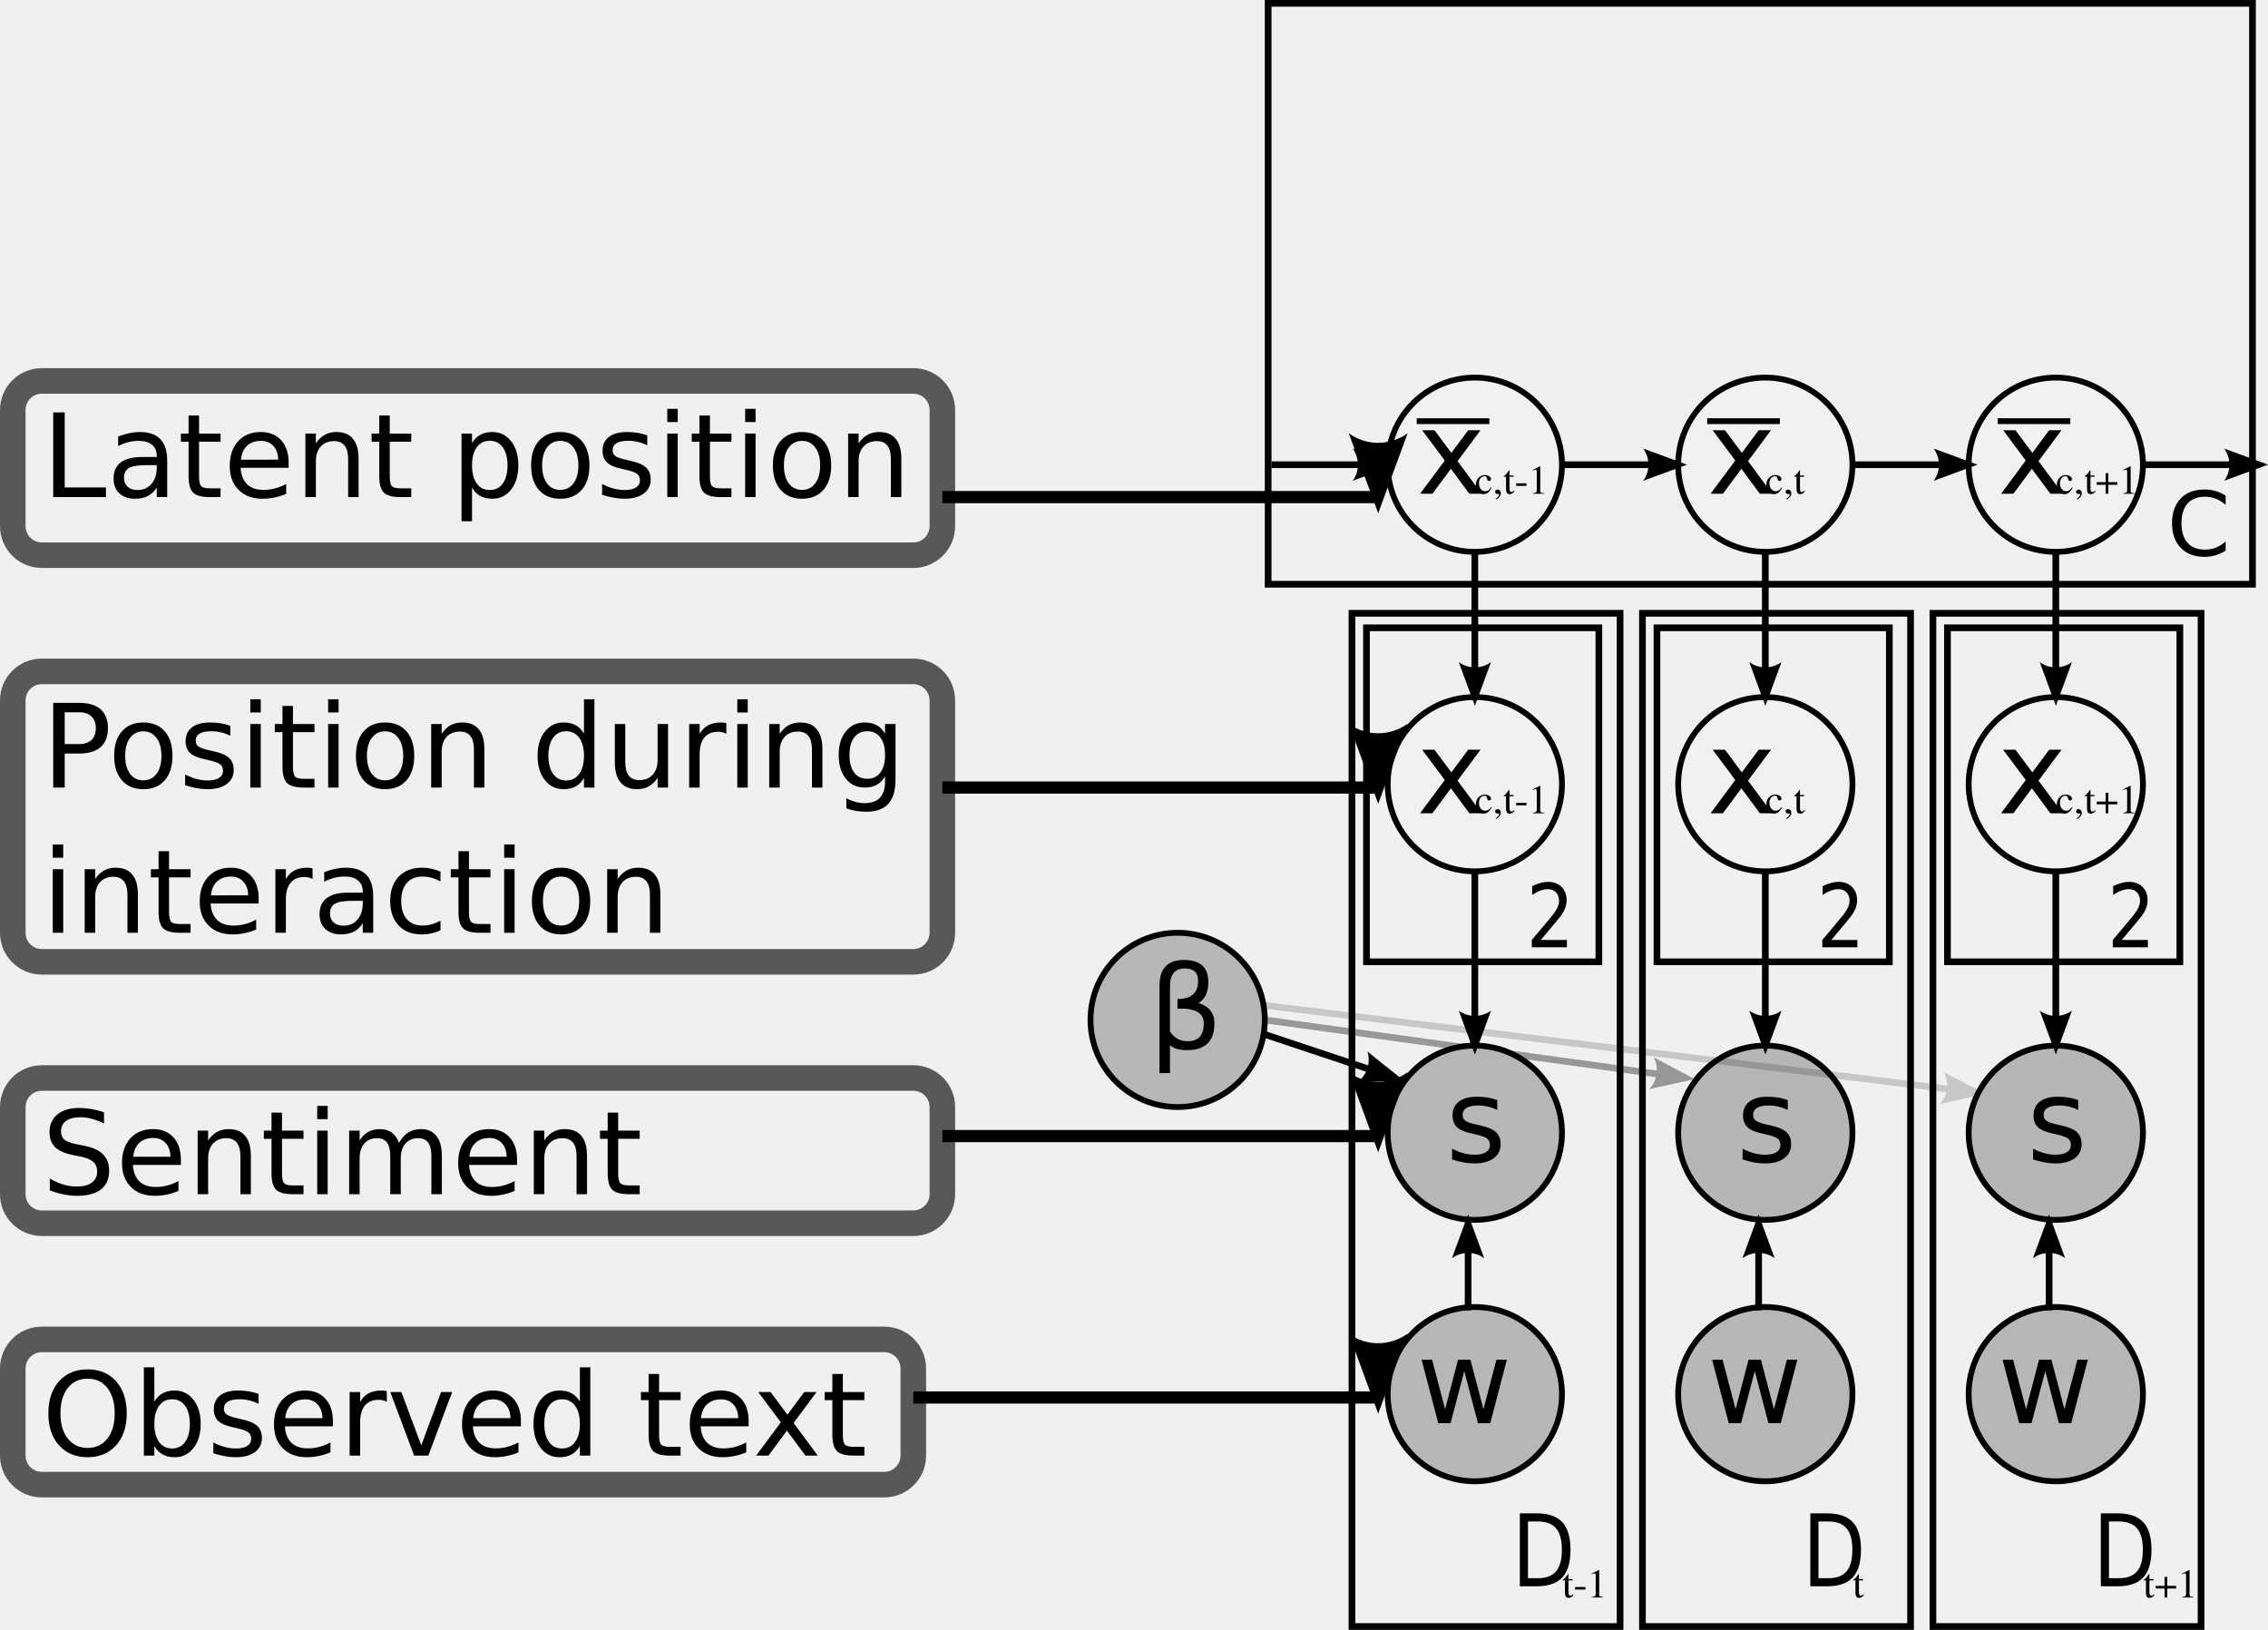
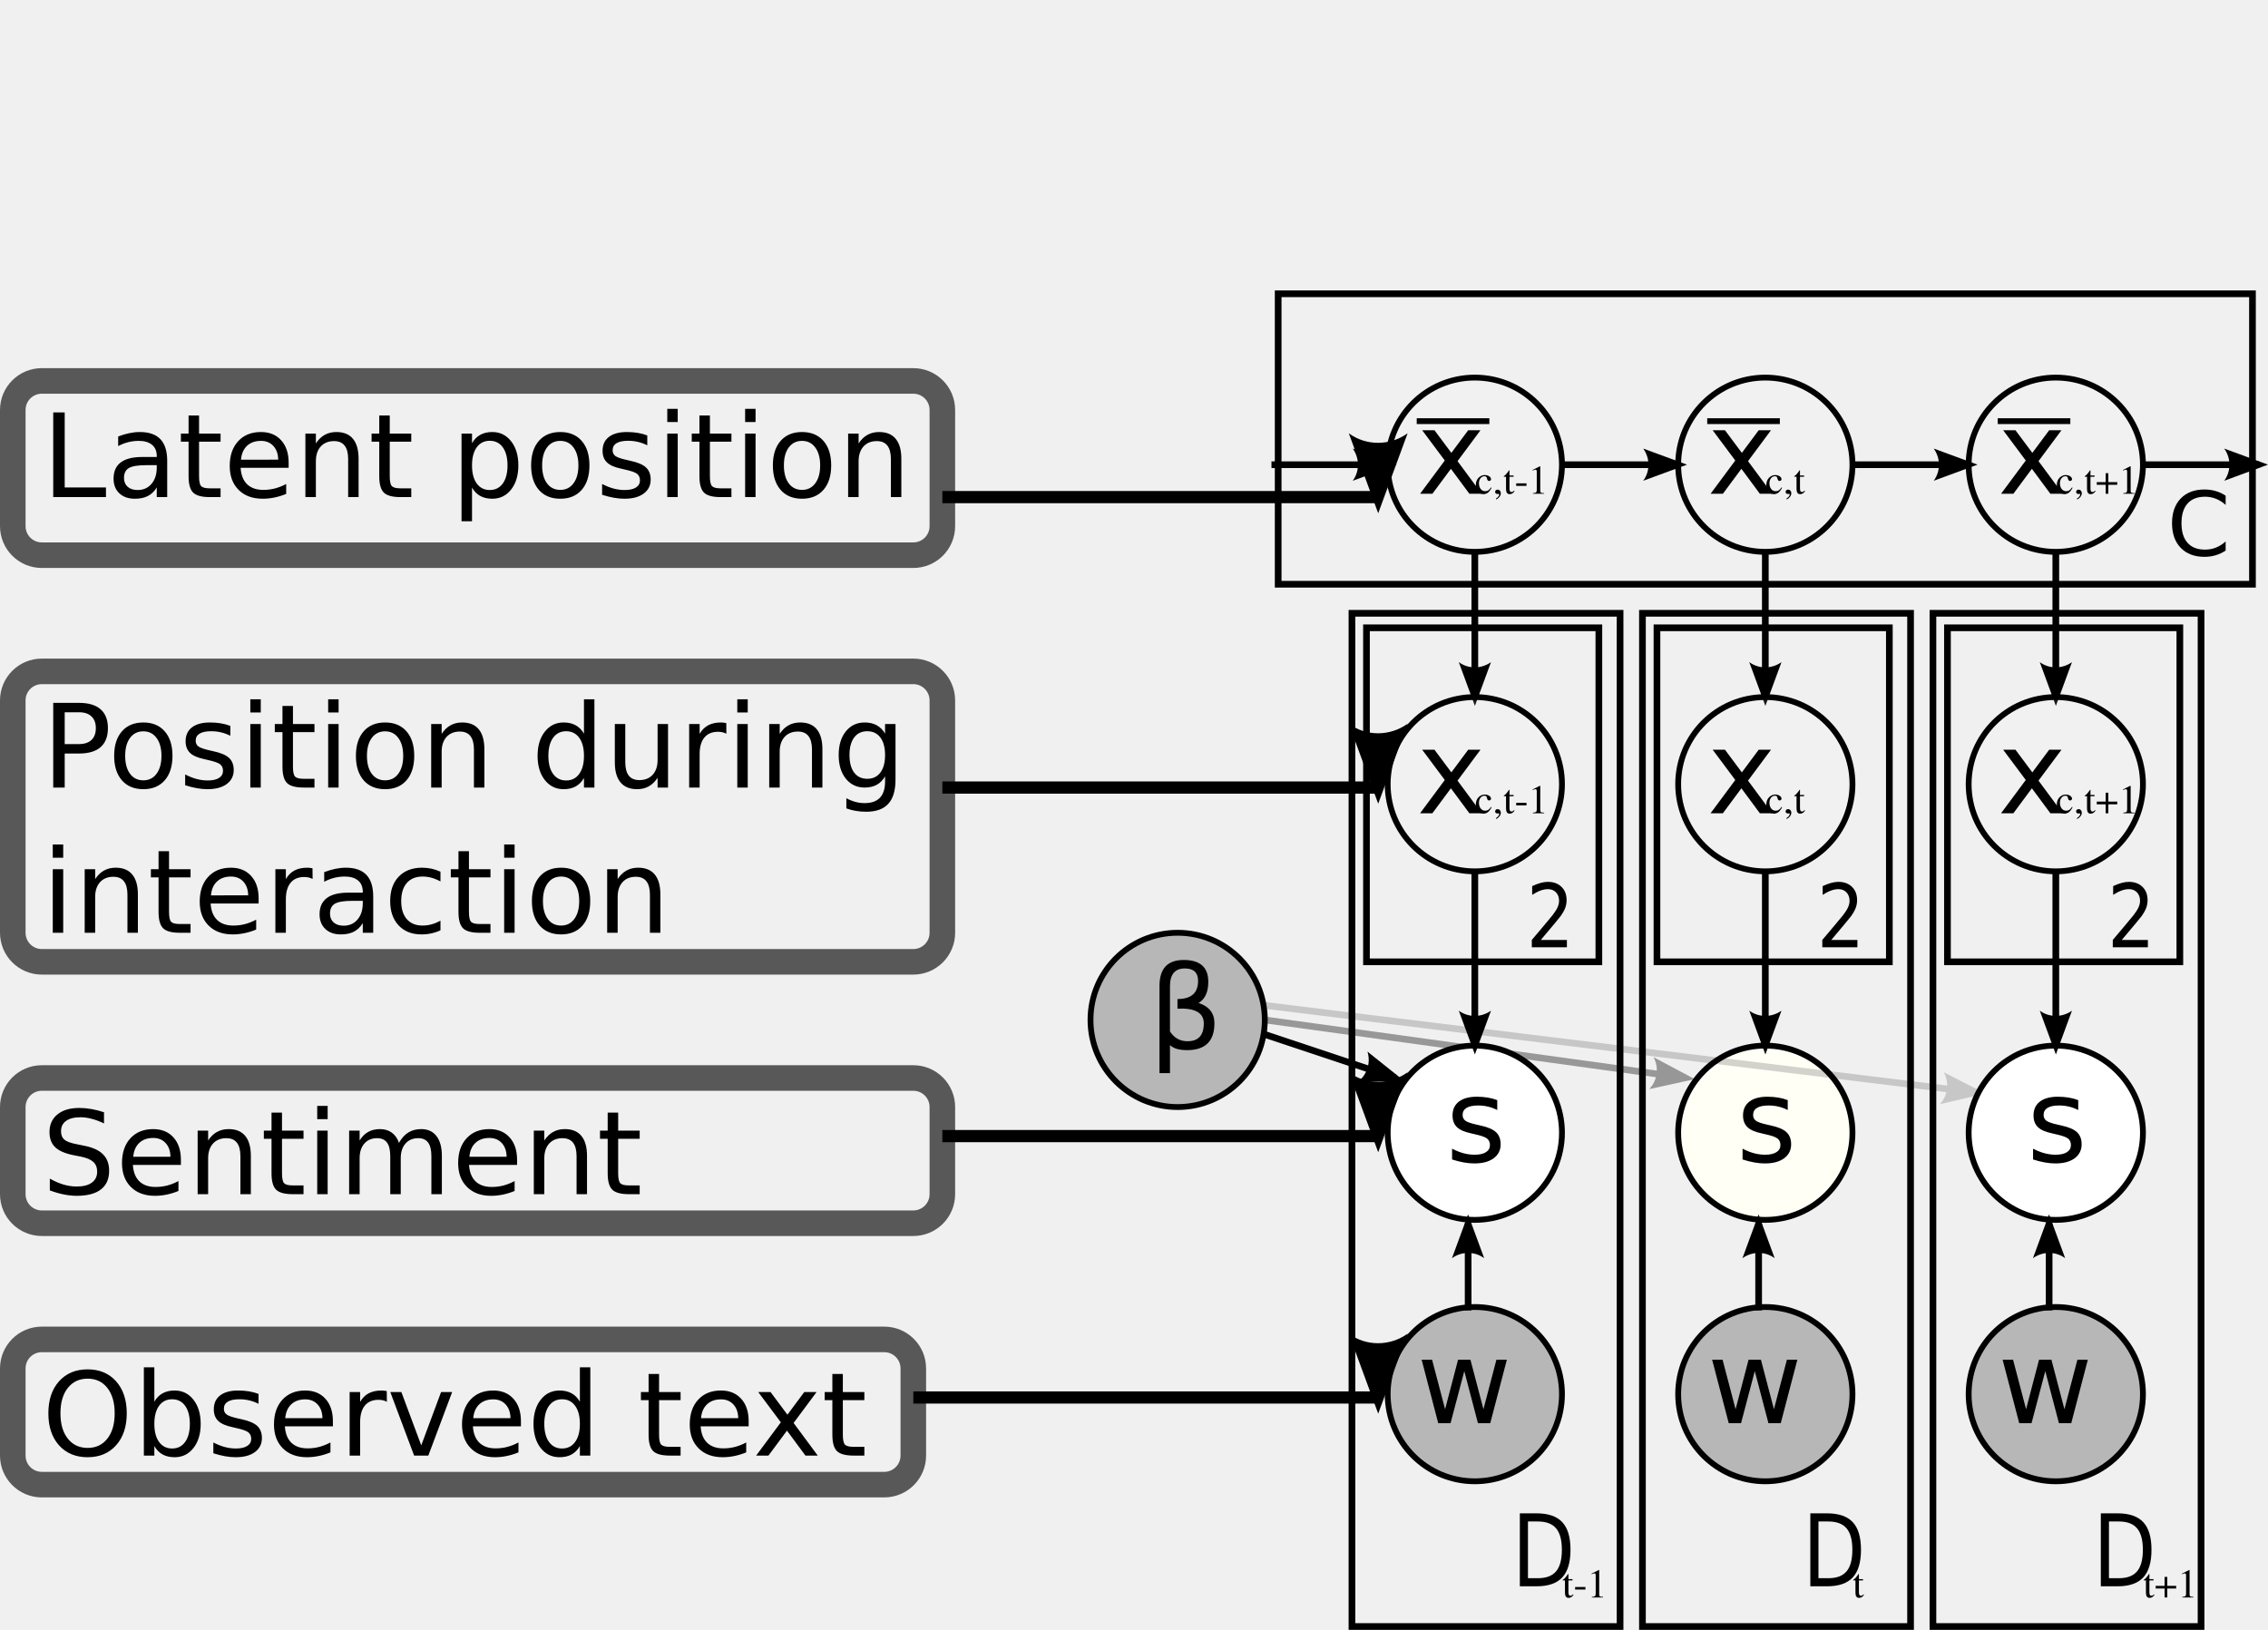
<svg xmlns="http://www.w3.org/2000/svg" width="780.746" height="561.15" id="svg2" version="1.1">
  <defs id="defs4">
    <marker orient="auto" refY="0" refX="0" id="Arrow1Lend" style="overflow:visible">
      <path id="path3639" d="M 0,0 5,-5 -12.5,0 5,5 0,0 z" style="fill-rule:evenodd;stroke:#000000;stroke-width:1pt;marker-start:none" transform="matrix(-0.8,0,0,-0.8,-10,0)" />
    </marker>
    <marker orient="auto" refY="0" refX="0" id="Arrow2Mend" style="overflow:visible">
      <path id="path3663" style="font-size:12px;fill-rule:evenodd;stroke-width:0.625;stroke-linejoin:round" d="M 8.719,4.034 -2.207,0.016 8.719,-4.002 c -1.745,2.372 -1.735,5.617 -6e-7,8.035 z" transform="scale(-0.6,-0.6)" />
    </marker>
    <marker orient="auto" refY="0" refX="0" id="Arrow2Mend-9" style="overflow:visible">
      <path id="path3663-1" style="font-size:12px;fill-rule:evenodd;stroke-width:0.625;stroke-linejoin:round" d="M 8.719,4.034 -2.207,0.016 8.719,-4.002 c -1.745,2.372 -1.735,5.617 -6e-7,8.035 z" transform="scale(-0.6,-0.6)" />
    </marker>
    <marker orient="auto" refY="0" refX="0" id="Arrow2Mend-0" style="overflow:visible">
      <path id="path3663-0" style="font-size:12px;fill-rule:evenodd;stroke-width:0.625;stroke-linejoin:round" d="M 8.719,4.034 -2.207,0.016 8.719,-4.002 c -1.745,2.372 -1.735,5.617 -6e-7,8.035 z" transform="scale(-0.6,-0.6)" />
    </marker>
    <marker orient="auto" refY="0" refX="0" id="Arrow2Mend-3" style="overflow:visible">
      <path id="path3663-7" style="font-size:12px;fill-rule:evenodd;stroke-width:0.625;stroke-linejoin:round" d="M 8.719,4.034 -2.207,0.016 8.719,-4.002 c -1.745,2.372 -1.735,5.617 -6e-7,8.035 z" transform="scale(-0.6,-0.6)" />
    </marker>
    <marker orient="auto" refY="0" refX="0" id="Arrow2Mend-30" style="overflow:visible">
      <path id="path3663-00" style="font-size:12px;fill-rule:evenodd;stroke-width:0.625;stroke-linejoin:round" d="M 8.719,4.034 -2.207,0.016 8.719,-4.002 c -1.745,2.372 -1.735,5.617 -6e-7,8.035 z" transform="scale(-0.6,-0.6)" />
    </marker>
    <marker orient="auto" refY="0" refX="0" id="Arrow2Mend-7" style="overflow:visible">
      <path id="path3663-8" style="font-size:12px;fill-rule:evenodd;stroke-width:0.625;stroke-linejoin:round" d="M 8.719,4.034 -2.207,0.016 8.719,-4.002 c -1.745,2.372 -1.735,5.617 -6e-7,8.035 z" transform="scale(-0.6,-0.6)" />
    </marker>
    <marker orient="auto" refY="0" refX="0" id="Arrow2Mend-8" style="overflow:visible">
      <path id="path3663-12" style="font-size:12px;fill-rule:evenodd;stroke-width:0.625;stroke-linejoin:round" d="M 8.719,4.034 -2.207,0.016 8.719,-4.002 c -1.745,2.372 -1.735,5.617 -6e-7,8.035 z" transform="scale(-0.6,-0.6)" />
    </marker>
    <marker orient="auto" refY="0" refX="0" id="Arrow2Mend-5" style="overflow:visible">
      <path id="path3663-9" style="font-size:12px;fill-rule:evenodd;stroke-width:0.625;stroke-linejoin:round" d="M 8.719,4.034 -2.207,0.016 8.719,-4.002 c -1.745,2.372 -1.735,5.617 -6e-7,8.035 z" transform="scale(-0.6,-0.6)" />
    </marker>
    <marker orient="auto" refY="0" refX="0" id="Arrow2Mend-34" style="overflow:visible">
      <path id="path3663-73" style="font-size:12px;fill-rule:evenodd;stroke-width:0.625;stroke-linejoin:round" d="M 8.719,4.034 -2.207,0.016 8.719,-4.002 c -1.745,2.372 -1.735,5.617 -6e-7,8.035 z" transform="scale(-0.6,-0.6)" />
    </marker>
    <marker orient="auto" refY="0" refX="0" id="Arrow2Mend-1" style="overflow:visible">
      <path id="path3663-2" style="font-size:12px;fill-rule:evenodd;stroke-width:0.625;stroke-linejoin:round" d="M 8.719,4.034 -2.207,0.016 8.719,-4.002 c -1.745,2.372 -1.735,5.617 -6e-7,8.035 z" transform="scale(-0.6,-0.6)" />
    </marker>
    <marker orient="auto" refY="0" refX="0" id="Arrow2Mend-00" style="overflow:visible">
      <path id="path3663-6" style="font-size:12px;fill-rule:evenodd;stroke-width:0.625;stroke-linejoin:round" d="M 8.719,4.034 -2.207,0.016 8.719,-4.002 c -1.745,2.372 -1.735,5.617 -6e-7,8.035 z" transform="scale(-0.6,-0.6)" />
    </marker>
    <marker orient="auto" refY="0" refX="0" id="Arrow2Mend-14" style="overflow:visible">
      <path id="path3663-96" style="font-size:12px;fill-rule:evenodd;stroke-width:0.625;stroke-linejoin:round" d="M 8.719,4.034 -2.207,0.016 8.719,-4.002 c -1.745,2.372 -1.735,5.617 -6e-7,8.035 z" transform="scale(-0.6,-0.6)" />
    </marker>
    <marker orient="auto" refY="0" refX="0" id="Arrow2Mend-53" style="overflow:visible">
      <path id="path3663-25" style="font-size:12px;fill-rule:evenodd;stroke-width:0.625;stroke-linejoin:round" d="M 8.719,4.034 -2.207,0.016 8.719,-4.002 c -1.745,2.372 -1.735,5.617 -6e-7,8.035 z" transform="scale(-0.6,-0.6)" />
    </marker>
    <marker orient="auto" refY="0" refX="0" id="Arrow2Mend-54" style="overflow:visible">
      <path id="path3663-05" style="font-size:12px;fill-rule:evenodd;stroke-width:0.625;stroke-linejoin:round" d="M 8.719,4.034 -2.207,0.016 8.719,-4.002 c -1.745,2.372 -1.735,5.617 -6e-7,8.035 z" transform="scale(-0.6,-0.6)" />
    </marker>
    <marker orient="auto" refY="0" refX="0" id="Arrow2Mend-10" style="overflow:visible">
      <path id="path3663-85" style="font-size:12px;fill-rule:evenodd;stroke-width:0.625;stroke-linejoin:round" d="M 8.719,4.034 -2.207,0.016 8.719,-4.002 c -1.745,2.372 -1.735,5.617 -6e-7,8.035 z" transform="scale(-0.6,-0.6)" />
    </marker>
    <marker orient="auto" refY="0" refX="0" id="Arrow2Mend-6" style="overflow:visible">
      <path id="path3663-28" style="font-size:12px;fill-rule:evenodd;stroke-width:0.625;stroke-linejoin:round" d="M 8.719,4.034 -2.207,0.016 8.719,-4.002 c -1.745,2.372 -1.735,5.617 -6e-7,8.035 z" transform="scale(-0.6,-0.6)" />
    </marker>
    <marker orient="auto" refY="0" refX="0" id="Arrow2Mend-2" style="overflow:visible">
      <path id="path3663-4" style="font-size:12px;fill-rule:evenodd;stroke-width:0.625;stroke-linejoin:round" d="M 8.719,4.034 -2.207,0.016 8.719,-4.002 c -1.745,2.372 -1.735,5.617 -6e-7,8.035 z" transform="scale(-0.6,-0.6)" />
    </marker>
    <marker orient="auto" refY="0" refX="0" id="Arrow2Mend-28" style="overflow:visible">
      <path id="path3663-75" style="font-size:12px;fill-rule:evenodd;stroke-width:0.625;stroke-linejoin:round" d="M 8.719,4.034 -2.207,0.016 8.719,-4.002 c -1.745,2.372 -1.735,5.617 -6e-7,8.035 z" transform="scale(-0.6,-0.6)" />
    </marker>
    <marker orient="auto" refY="0" refX="0" id="Arrow2Mend-4" style="overflow:visible">
      <path id="path3663-20" style="font-size:12px;fill-rule:evenodd;stroke-width:0.625;stroke-linejoin:round" d="M 8.719,4.034 -2.207,0.016 8.719,-4.002 c -1.745,2.372 -1.735,5.617 -6e-7,8.035 z" transform="scale(-0.6,-0.6)" />
    </marker>
    <marker orient="auto" refY="0" refX="0" id="Arrow2Mend-4-2" style="overflow:visible">
      <path id="path3663-20-7" style="font-size:12px;fill-rule:evenodd;stroke-width:0.625;stroke-linejoin:round" d="M 8.719,4.034 -2.207,0.016 8.719,-4.002 c -1.745,2.372 -1.735,5.617 -6e-7,8.035 z" transform="scale(-0.6,-0.6)" />
    </marker>
    <marker orient="auto" refY="0" refX="0" id="Arrow2Mend-4-5" style="overflow:visible">
      <path id="path3663-20-2" style="font-size:12px;fill-rule:evenodd;stroke-width:0.625;stroke-linejoin:round" d="M 8.719,4.034 -2.207,0.016 8.719,-4.002 c -1.745,2.372 -1.735,5.617 -6e-7,8.035 z" transform="scale(-0.6,-0.6)" />
    </marker>
    <marker orient="auto" refY="0" refX="0" id="Arrow2Mend-4-1" style="overflow:visible">
      <path id="path3663-20-6" style="font-size:12px;fill-rule:evenodd;stroke-width:0.625;stroke-linejoin:round" d="M 8.719,4.034 -2.207,0.016 8.719,-4.002 c -1.745,2.372 -1.735,5.617 -6e-7,8.035 z" transform="scale(-0.6,-0.6)" />
    </marker>
    <marker orient="auto" refY="0" refX="0" id="Arrow2Mend-4-8" style="overflow:visible">
      <path id="path3663-20-9" style="font-size:12px;fill-rule:evenodd;stroke-width:0.625;stroke-linejoin:round" d="M 8.719,4.034 -2.207,0.016 8.719,-4.002 c -1.745,2.372 -1.735,5.617 -6e-7,8.035 z" transform="scale(-0.6,-0.6)" />
    </marker>
  </defs>
  <g id="layer1" transform="translate(357.7,-2.362168)">
-     <path transform="translate(100,230)" style="fill:#b6b6b6;fill-opacity:1;stroke:#000000;stroke-width:2;stroke-miterlimit:4;stroke-opacity:1;stroke-dasharray:none" id="path2826-6-0" d="m 180,162.362 c 0,16.569 -13.431,30 -30,30 -16.569,0 -30,-13.431 -30,-30 0,-16.569 13.431,-30 30,-30 16.569,0 30,13.431 30,30 z" />
+     <path transform="translate(100,230)" style="fill:#fffff6;fill-opacity:1;stroke:#000000;stroke-width:2;stroke-miterlimit:4;stroke-opacity:1;stroke-dasharray:none" id="path2826-6-0" d="m 180,162.362 c 0,16.569 -13.431,30 -30,30 -16.569,0 -30,-13.431 -30,-30 0,-16.569 13.431,-30 30,-30 16.569,0 30,13.431 30,30 z" />
    <path style="opacity:0.175;fill:none;stroke:#000000;stroke-width:2.3;stroke-linecap:butt;stroke-linejoin:miter;stroke-miterlimit:4;stroke-opacity:1;stroke-dasharray:none;stroke-dashoffset:0;marker-end:url(#Arrow2Mend)" d="m 77.7,348.512 245,30" id="path3631-6-44-14-4-6-7-6-5" />
    <path style="opacity:0.372;fill:none;stroke:#000000;stroke-width:2.3;stroke-linecap:butt;stroke-linejoin:miter;stroke-miterlimit:4;stroke-opacity:0.99;stroke-dasharray:none;stroke-dashoffset:0;marker-end:url(#Arrow2Mend)" d="m 77.7,353.512 145,20" id="path3631-6-44-14-4-6-7-6" />
    <path style="fill:#ffffff;fill-opacity:0.1;stroke:#000000;stroke-width:2;stroke-miterlimit:4;stroke-opacity:1;stroke-dasharray:none" id="path2826" d="m 180,162.362 c 0,16.569 -13.431,30 -30,30 -16.569,0 -30,-13.431 -30,-30 0,-16.569 13.431,-30 30,-30 16.569,0 30,13.431 30,30 z" />
    <path transform="translate(100,0)" style="fill:#ffffff;fill-opacity:0.1;stroke:#000000;stroke-width:2;stroke-miterlimit:4;stroke-opacity:1;stroke-dasharray:none" id="path2826-2" d="m 180,162.362 c 0,16.569 -13.431,30 -30,30 -16.569,0 -30,-13.431 -30,-30 0,-16.569 13.431,-30 30,-30 16.569,0 30,13.431 30,30 z" />
    <path transform="translate(200,0)" style="fill:#ffffff;fill-opacity:0.1;stroke:#000000;stroke-width:2;stroke-miterlimit:4;stroke-opacity:1;stroke-dasharray:none" id="path2826-1" d="m 180,162.362 c 0,16.569 -13.431,30 -30,30 -16.569,0 -30,-13.431 -30,-30 0,-16.569 13.431,-30 30,-30 16.569,0 30,13.431 30,30 z" />
    <path style="fill:none;stroke:#000000;stroke-width:2.3;stroke-linecap:butt;stroke-linejoin:miter;stroke-miterlimit:4;stroke-opacity:1;stroke-dasharray:none;marker-end:url(#Arrow2Mend)" d="m 180,162.362 40,0" id="path3631" />
    <path style="fill:none;stroke:#000000;stroke-width:2.3;stroke-linecap:butt;stroke-linejoin:miter;stroke-miterlimit:4;stroke-opacity:1;stroke-dasharray:none;marker-end:url(#Arrow2Mend)" d="m 280,162.362 40,0" id="path3631-8" />
    <path style="fill:none;stroke:#000000;stroke-width:2.3;stroke-linecap:butt;stroke-linejoin:miter;stroke-miterlimit:4;stroke-opacity:1;stroke-dasharray:none;marker-end:url(#Arrow2Mend)" d="m 150,192.362 0,50" id="path3631-6" />
    <path style="fill:none;stroke:#000000;stroke-width:2.3;stroke-linecap:butt;stroke-linejoin:miter;stroke-miterlimit:4;stroke-opacity:1;stroke-dasharray:none;marker-end:url(#Arrow2Mend)" d="m 250,192.362 0,50" id="path3631-6-4" />
    <path style="fill:none;stroke:#000000;stroke-width:2.3;stroke-linecap:butt;stroke-linejoin:miter;stroke-miterlimit:4;stroke-opacity:1;stroke-dasharray:none;marker-end:url(#Arrow2Mend)" d="m 350,192.362 0,50" id="path3631-6-2" />
    <path style="fill:none;stroke:#000000;stroke-width:2.3;stroke-linecap:butt;stroke-linejoin:miter;stroke-miterlimit:4;stroke-opacity:1;stroke-dasharray:none;marker-end:url(#Arrow2Mend)" d="m 380,162.362 40,0" id="path3631-8-6" />
    <rect style="fill:#ffffff;fill-opacity:0;stroke:#000000;stroke-width:2.3;stroke-miterlimit:4;stroke-opacity:1;stroke-dasharray:none" id="rect4620" width="92.3" height="348.85" x="107.7" y="213.512" />
    <path style="fill:none;stroke:#000000;stroke-width:2.3;stroke-linecap:butt;stroke-linejoin:miter;stroke-miterlimit:4;stroke-opacity:1;stroke-dasharray:none;marker-end:url(#Arrow2Mend)" d="m 80,162.362 40,0" id="path3631-8-6-9" />
-     <path transform="translate(0,230)" style="fill:#b6b6b6;fill-opacity:0.991;stroke:#000000;stroke-width:2;stroke-miterlimit:4;stroke-opacity:1;stroke-dasharray:none" id="path2826-6" d="m 180,162.362 c 0,16.569 -13.431,30 -30,30 -16.569,0 -30,-13.431 -30,-30 0,-16.569 13.431,-30 30,-30 16.569,0 30,13.431 30,30 z" />
-     <rect style="fill:#ffffff;fill-opacity:0;stroke:#000000;stroke-width:2.3;stroke-miterlimit:4;stroke-opacity:1;stroke-dasharray:none" id="rect4620-04" width="338.85" height="200" x="78.85" y="3.512" ry="0" />
+     <path transform="translate(0,230)" style="fill:#ffffff;fill-opacity:0.991;stroke:#000000;stroke-width:2;stroke-miterlimit:4;stroke-opacity:1;stroke-dasharray:none" id="path2826-6" d="m 180,162.362 c 0,16.569 -13.431,30 -30,30 -16.569,0 -30,-13.431 -30,-30 0,-16.569 13.431,-30 30,-30 16.569,0 30,13.431 30,30 z" />
+     <rect style="fill:#ffffff;fill-opacity:0;stroke:#000000;stroke-width:2.3;stroke-miterlimit:4;stroke-opacity:1;stroke-dasharray:none" id="rect4620-04" width="335.4" height="100" x="82.3" y="103.512" ry="0" />
    <path transform="translate(0,110)" style="fill:#ffffff;fill-opacity:0.1;stroke:#000000;stroke-width:2;stroke-miterlimit:4;stroke-opacity:1;stroke-dasharray:none" id="path2826-3" d="m 180,162.362 c 0,16.569 -13.431,30 -30,30 -16.569,0 -30,-13.431 -30,-30 0,-16.569 13.431,-30 30,-30 16.569,0 30,13.431 30,30 z" />
    <path transform="translate(100,110)" style="fill:#ffffff;fill-opacity:0.1;stroke:#000000;stroke-width:2;stroke-miterlimit:4;stroke-opacity:1;stroke-dasharray:none" id="path2826-3-0" d="m 180,162.362 c 0,16.569 -13.431,30 -30,30 -16.569,0 -30,-13.431 -30,-30 0,-16.569 13.431,-30 30,-30 16.569,0 30,13.431 30,30 z" />
    <path transform="translate(200,110)" style="fill:#ffffff;fill-opacity:0.1;stroke:#000000;stroke-width:2;stroke-miterlimit:4;stroke-opacity:1;stroke-dasharray:none" id="path2826-3-0-9" d="m 180,162.362 c 0,16.569 -13.431,30 -30,30 -16.569,0 -30,-13.431 -30,-30 0,-16.569 13.431,-30 30,-30 16.569,0 30,13.431 30,30 z" />
    <path style="fill:none;stroke:#000000;stroke-width:2.3;stroke-linecap:butt;stroke-linejoin:miter;stroke-miterlimit:4;stroke-opacity:1;stroke-dasharray:none;marker-end:url(#Arrow2Mend)" d="m 150,302.362 0,60" id="path3631-6-44" />
    <rect style="fill:#ffffff;fill-opacity:0;stroke:#000000;stroke-width:2.3;stroke-miterlimit:4;stroke-opacity:1;stroke-dasharray:none" id="rect4620-1" width="92.3" height="348.85" x="207.7" y="213.512" />
    <rect style="fill:#ffffff;fill-opacity:0;stroke:#000000;stroke-width:2.3;stroke-miterlimit:4;stroke-opacity:1;stroke-dasharray:none" id="rect4620-7" width="92.3" height="348.85" x="307.7" y="213.512" />
-     <path transform="translate(200,230)" style="fill:#b6b6b6;fill-opacity:1;stroke:#000000;stroke-width:2;stroke-miterlimit:4;stroke-opacity:1;stroke-dasharray:none" id="path2826-6-5" d="m 180,162.362 c 0,16.569 -13.431,30 -30,30 -16.569,0 -30,-13.431 -30,-30 0,-16.569 13.431,-30 30,-30 16.569,0 30,13.431 30,30 z" />
+     <path transform="translate(200,230)" style="fill:#ffffff;fill-opacity:1;stroke:#000000;stroke-width:2;stroke-miterlimit:4;stroke-opacity:1;stroke-dasharray:none" id="path2826-6-5" d="m 180,162.362 c 0,16.569 -13.431,30 -30,30 -16.569,0 -30,-13.431 -30,-30 0,-16.569 13.431,-30 30,-30 16.569,0 30,13.431 30,30 z" />
    <path style="fill:none;stroke:#000000;stroke-width:2.3;stroke-linecap:butt;stroke-linejoin:miter;stroke-miterlimit:4;stroke-opacity:1;stroke-dasharray:none;marker-end:url(#Arrow2Mend)" d="m 250,302.362 0,60" id="path3631-6-44-1" />
    <path style="fill:none;stroke:#000000;stroke-width:2.3;stroke-linecap:butt;stroke-linejoin:miter;stroke-miterlimit:4;stroke-opacity:1;stroke-dasharray:none;marker-end:url(#Arrow2Mend)" d="m 350,302.362 0,60" id="path3631-6-44-14" />
    <text xml:space="preserve" style="font-size:40px;font-style:normal;font-weight:normal;fill:#000000;fill-opacity:1;stroke:none;font-family:Bitstream Vera Sans" x="130" y="172.362" id="text5026">
      <tspan id="tspan5028" x="130" y="172.362">x</tspan>
    </text>
    <text xml:space="preserve" style="font-size:14px;font-style:normal;font-variant:normal;font-weight:normal;font-stretch:normal;text-align:start;line-height:100%;writing-mode:lr-tb;text-anchor:start;fill:#000000;fill-opacity:1;stroke:none;font-family:FreeSerif;-inkscape-font-specification:FreeSerif" x="150" y="172.362" id="text5044">
      <tspan id="tspan5046" x="150" y="172.362">c,t-1</tspan>
    </text>
    <text xml:space="preserve" style="font-size:40px;font-style:normal;font-weight:normal;fill:#000000;fill-opacity:1;stroke:none;font-family:Bitstream Vera Sans" x="230" y="172.362" id="text5026-7">
      <tspan id="tspan5028-7" x="230" y="172.362">x</tspan>
    </text>
    <text xml:space="preserve" style="font-size:14px;font-style:normal;font-variant:normal;font-weight:normal;font-stretch:normal;text-align:start;line-height:100%;writing-mode:lr-tb;text-anchor:start;fill:#000000;fill-opacity:1;stroke:none;font-family:FreeSerif;-inkscape-font-specification:FreeSerif" x="250" y="172.362" id="text5044-4">
      <tspan id="tspan5046-6" x="250" y="172.362">c,t</tspan>
    </text>
    <text xml:space="preserve" style="font-size:40px;font-style:normal;font-weight:normal;fill:#000000;fill-opacity:1;stroke:none;font-family:Bitstream Vera Sans" x="330" y="172.362" id="text5026-5">
      <tspan id="tspan5028-4" x="330" y="172.362">x</tspan>
    </text>
    <text xml:space="preserve" style="font-size:14px;font-style:normal;font-variant:normal;font-weight:normal;font-stretch:normal;text-align:start;line-height:100%;writing-mode:lr-tb;text-anchor:start;fill:#000000;fill-opacity:1;stroke:none;font-family:FreeSerif;-inkscape-font-specification:FreeSerif" x="350" y="172.362" id="text5044-2">
      <tspan id="tspan5046-1" x="350" y="172.362">c,t+1</tspan>
    </text>
    <text xml:space="preserve" style="font-size:40px;font-style:normal;font-weight:normal;fill:#000000;fill-opacity:1;stroke:none;font-family:Bitstream Vera Sans" x="130" y="282.362" id="text5026-1">
      <tspan id="tspan5028-6" x="130" y="282.362">x</tspan>
    </text>
    <text xml:space="preserve" style="font-size:14px;font-style:normal;font-variant:normal;font-weight:normal;font-stretch:normal;text-align:start;line-height:100%;writing-mode:lr-tb;text-anchor:start;fill:#000000;fill-opacity:1;stroke:none;font-family:FreeSerif;-inkscape-font-specification:FreeSerif" x="150" y="282.362" id="text5044-7">
      <tspan id="tspan5046-8" x="150" y="282.362">c,t-1</tspan>
    </text>
    <text xml:space="preserve" style="font-size:40px;font-style:normal;font-weight:normal;fill:#000000;fill-opacity:1;stroke:none;font-family:Bitstream Vera Sans" x="230" y="282.362" id="text5026-74">
      <tspan id="tspan5028-77" x="230" y="282.362">x</tspan>
    </text>
    <text xml:space="preserve" style="font-size:14px;font-style:normal;font-variant:normal;font-weight:normal;font-stretch:normal;text-align:start;line-height:100%;writing-mode:lr-tb;text-anchor:start;fill:#000000;fill-opacity:1;stroke:none;font-family:FreeSerif;-inkscape-font-specification:FreeSerif" x="250" y="282.362" id="text5044-1">
      <tspan id="tspan5046-82" x="250" y="282.362">c,t</tspan>
    </text>
    <text xml:space="preserve" style="font-size:40px;font-style:normal;font-weight:normal;fill:#000000;fill-opacity:1;stroke:none;font-family:Bitstream Vera Sans" x="330" y="282.362" id="text5026-2">
      <tspan id="tspan5028-8" x="330" y="282.362">x</tspan>
    </text>
    <text xml:space="preserve" style="font-size:14px;font-style:normal;font-variant:normal;font-weight:normal;font-stretch:normal;text-align:start;line-height:100%;writing-mode:lr-tb;text-anchor:start;fill:#000000;fill-opacity:1;stroke:none;font-family:FreeSerif;-inkscape-font-specification:FreeSerif" x="350" y="282.362" id="text5044-8">
      <tspan id="tspan5046-9" x="350" y="282.362">c,t+1</tspan>
    </text>
    <path style="fill:none;stroke:#000000;stroke-width:2;stroke-linecap:butt;stroke-linejoin:miter;stroke-miterlimit:4;stroke-opacity:1;stroke-dasharray:none" d="m 230,147.362 25,0" id="path5198-0" />
    <path style="fill:none;stroke:#000000;stroke-width:2;stroke-linecap:butt;stroke-linejoin:miter;stroke-miterlimit:4;stroke-opacity:1;stroke-dasharray:none" d="m 330,147.362 25,0" id="path5198-0-9" />
    <path style="fill:none;stroke:#000000;stroke-width:2;stroke-linecap:butt;stroke-linejoin:miter;stroke-miterlimit:4;stroke-opacity:1;stroke-dasharray:none" d="m 130,147.362 25,0" id="path5198-0-95" />
    <text xml:space="preserve" style="font-size:31.028px;font-style:normal;font-weight:normal;fill:#000000;fill-opacity:1;stroke:none;font-family:Bitstream Vera Sans" x="383.522" y="196.023" id="text5253" transform="scale(1.012284,0.9878655)">
      <tspan id="tspan5255" x="383.522" y="196.023">C</tspan>
    </text>
    <text xml:space="preserve" style="font-size:31.316px;font-style:normal;font-weight:normal;fill:#000000;fill-opacity:1;stroke:none;font-family:Bitstream Vera Sans" x="399.084" y="498.505" id="text5257-9" transform="scale(0.9088317,1.100314)">
      <tspan id="tspan5259-6" x="399.084" y="498.505">D</tspan>
    </text>
    <text xml:space="preserve" style="font-size:14px;font-style:normal;font-variant:normal;font-weight:normal;font-stretch:normal;text-align:start;line-height:100%;writing-mode:lr-tb;text-anchor:start;fill:#000000;fill-opacity:1;stroke:none;font-family:FreeSerif;-inkscape-font-specification:FreeSerif" x="180" y="552.362" id="text5044-7-8">
      <tspan id="tspan5358" x="180" y="552.362">t-1</tspan>
    </text>
    <text xml:space="preserve" style="font-size:14px;font-style:normal;font-variant:normal;font-weight:normal;font-stretch:normal;text-align:start;line-height:100%;writing-mode:lr-tb;text-anchor:start;fill:#000000;fill-opacity:1;stroke:none;font-family:FreeSerif;-inkscape-font-specification:FreeSerif" x="280" y="552.362" id="text5044-7-8-6">
      <tspan y="552.362" x="280" id="tspan5358-4">t</tspan>
    </text>
    <text xml:space="preserve" style="font-size:14px;font-style:normal;font-variant:normal;font-weight:normal;font-stretch:normal;text-align:start;line-height:100%;writing-mode:lr-tb;text-anchor:start;fill:#000000;fill-opacity:1;stroke:none;font-family:FreeSerif;-inkscape-font-specification:FreeSerif" x="380" y="552.362" id="text5044-7-8-0">
      <tspan y="552.362" x="380" id="tspan5358-1">t+1</tspan>
    </text>
    <path transform="translate(0,320)" style="fill:#b7b7b7;fill-opacity:1;stroke:#000000;stroke-width:2;stroke-miterlimit:4;stroke-opacity:1;stroke-dasharray:none" id="path2826-6-06" d="m 180,162.362 c 0,16.569 -13.431,30 -30,30 -16.569,0 -30,-13.431 -30,-30 0,-16.569 13.431,-30 30,-30 16.569,0 30,13.431 30,30 z" />
    <path transform="translate(100,320)" style="fill:#b7b7b7;fill-opacity:1;stroke:#000000;stroke-width:2;stroke-miterlimit:4;stroke-opacity:1;stroke-dasharray:none" id="path2826-6-6" d="m 180,162.362 c 0,16.569 -13.431,30 -30,30 -16.569,0 -30,-13.431 -30,-30 0,-16.569 13.431,-30 30,-30 16.569,0 30,13.431 30,30 z" />
    <path transform="translate(200,320)" style="fill:#b7b7b7;fill-opacity:1;stroke:#000000;stroke-width:2;stroke-miterlimit:4;stroke-opacity:1;stroke-dasharray:none" id="path2826-6-04" d="m 180,162.362 c 0,16.569 -13.431,30 -30,30 -16.569,0 -30,-13.431 -30,-30 0,-16.569 13.431,-30 30,-30 16.569,0 30,13.431 30,30 z" />
    <path style="fill:none;stroke:#000000;stroke-width:2.3;stroke-linecap:butt;stroke-linejoin:miter;stroke-miterlimit:4;stroke-opacity:1;stroke-dasharray:none;stroke-dashoffset:0;marker-end:url(#Arrow2Mend)" d="m 147.7,453.512 0,-30" id="path3631-6-44-14-4" />
    <path style="fill:none;stroke:#000000;stroke-width:2.3;stroke-linecap:butt;stroke-linejoin:miter;stroke-miterlimit:4;stroke-opacity:1;stroke-dasharray:none;stroke-dashoffset:0;marker-end:url(#Arrow2Mend)" d="m 347.7,453.512 0,-30" id="path3631-6-44-14-4-6" />
    <path style="fill:none;stroke:#000000;stroke-width:2.3;stroke-linecap:butt;stroke-linejoin:miter;stroke-miterlimit:4;stroke-opacity:1;stroke-dasharray:none;stroke-dashoffset:0;marker-end:url(#Arrow2Mend)" d="m 247.7,453.512 0,-30" id="path3631-6-44-14-4-62" />
    <text xml:space="preserve" style="font-size:40px;font-style:normal;font-weight:normal;fill:#000000;fill-opacity:1;stroke:none;font-family:Bitstream Vera Sans" x="330" y="492.362" id="text5026-2-5">
      <tspan id="tspan5028-8-5" x="330" y="492.362">w</tspan>
    </text>
    <text xml:space="preserve" style="font-size:40px;font-style:normal;font-weight:normal;fill:#000000;fill-opacity:1;stroke:none;font-family:Bitstream Vera Sans" x="340" y="402.362" id="text5026-2-1">
      <tspan id="tspan5028-8-53" x="340" y="402.362">s</tspan>
    </text>
    <text xml:space="preserve" style="font-size:40px;font-style:normal;font-weight:normal;fill:#000000;fill-opacity:1;stroke:none;font-family:Bitstream Vera Sans" x="240" y="402.362" id="text5026-2-1-6">
      <tspan id="tspan5028-8-53-6" x="240" y="402.362">s</tspan>
    </text>
    <text xml:space="preserve" style="font-size:40px;font-style:normal;font-weight:normal;fill:#000000;fill-opacity:1;stroke:none;font-family:Bitstream Vera Sans" x="140" y="402.362" id="text5026-2-1-5">
      <tspan id="tspan5028-8-53-2" x="140" y="402.362">s</tspan>
    </text>
    <text xml:space="preserve" style="font-size:40px;font-style:normal;font-weight:normal;fill:#000000;fill-opacity:1;stroke:none;font-family:Bitstream Vera Sans" x="230" y="492.362" id="text5026-2-5-9">
      <tspan id="tspan5028-8-5-0" x="230" y="492.362">w</tspan>
    </text>
    <text xml:space="preserve" style="font-size:40px;font-style:normal;font-weight:normal;fill:#000000;fill-opacity:1;stroke:none;font-family:Bitstream Vera Sans" x="130" y="492.362" id="text5026-2-5-6">
      <tspan id="tspan5028-8-5-3" x="130" y="492.362">w</tspan>
    </text>
    <rect style="fill:#ffffff;fill-opacity:0;stroke:#000000;stroke-width:2.3;stroke-miterlimit:4;stroke-opacity:1;stroke-dasharray:none" id="rect4620-11" width="80" height="115" x="112.7" y="218.512" />
    <text xml:space="preserve" style="font-size:28.163px;font-style:normal;font-weight:normal;text-align:start;line-height:125%;writing-mode:lr-tb;text-anchor:start;fill:#000000;fill-opacity:1;stroke:none;font-family:Bitstream Vera Sans" x="180.874" y="304.584" id="text5253-7" transform="scale(0.9271632,1.078559)">
      <tspan id="tspan6582" x="180.874" y="304.584">2</tspan>
    </text>
    <rect style="fill:#ffffff;fill-opacity:0;stroke:#000000;stroke-width:2.3;stroke-miterlimit:4;stroke-opacity:1;stroke-dasharray:none" id="rect4620-11-8" width="80" height="115" x="212.7" y="218.512" />
    <rect style="fill:#ffffff;fill-opacity:0;stroke:#000000;stroke-width:2.3;stroke-miterlimit:4;stroke-opacity:1;stroke-dasharray:none" id="rect4620-11-1" width="80" height="115" x="312.7" y="218.512" />
    <text xml:space="preserve" style="font-size:28.163px;font-style:normal;font-weight:normal;text-align:start;line-height:125%;writing-mode:lr-tb;text-anchor:start;fill:#000000;fill-opacity:1;stroke:none;font-family:Bitstream Vera Sans" x="288.73" y="304.584" id="text5253-7-3" transform="scale(0.9271632,1.078559)">
      <tspan id="tspan6582-7" x="288.73" y="304.584">2</tspan>
    </text>
    <text xml:space="preserve" style="font-size:28.163px;font-style:normal;font-weight:normal;text-align:start;line-height:125%;writing-mode:lr-tb;text-anchor:start;fill:#000000;fill-opacity:1;stroke:none;font-family:Bitstream Vera Sans" x="396.586" y="304.584" id="text5253-7-0" transform="scale(0.9271632,1.078559)">
      <tspan id="tspan6582-9" x="396.586" y="304.584">2</tspan>
    </text>
    <text xml:space="preserve" style="font-size:31.316px;font-style:normal;font-weight:normal;fill:#000000;fill-opacity:1;stroke:none;font-family:Bitstream Vera Sans" x="289.052" y="498.505" id="text5257-9-3" transform="scale(0.9088317,1.100314)">
      <tspan id="tspan5259-6-7" x="289.052" y="498.505">D</tspan>
    </text>
    <text xml:space="preserve" style="font-size:31.316px;font-style:normal;font-weight:normal;fill:#000000;fill-opacity:1;stroke:none;font-family:Bitstream Vera Sans" x="179.021" y="498.505" id="text5257-9-7" transform="scale(0.9088317,1.100314)">
      <tspan id="tspan5259-6-2" x="179.021" y="498.505">D</tspan>
    </text>
    <g id="g7656" transform="translate(10.37639,49.93808)">
      <path d="m 180,162.362 c 0,16.569 -13.431,30 -30,30 -16.569,0 -30,-13.431 -30,-30 0,-16.569 13.431,-30 30,-30 16.569,0 30,13.431 30,30 z" id="path2826-6-69" style="fill:#b7b7b7;fill-opacity:1;stroke:#000000;stroke-width:2;stroke-miterlimit:4;stroke-opacity:1;stroke-dasharray:none" transform="translate(-112.6764,141.2119)" />
      <text id="text5026-1-7" y="313.574" x="27.324" style="font-size:40px;font-style:normal;font-weight:normal;text-align:start;line-height:125%;writing-mode:lr-tb;text-anchor:start;fill:#000000;fill-opacity:1;stroke:none;font-family:Bitstream Vera Sans" xml:space="preserve">
        <tspan y="313.574" x="27.324" id="tspan6755">β</tspan>
      </text>
    </g>
    <path style="fill:none;stroke:#000000;stroke-width:2.3;stroke-linecap:butt;stroke-linejoin:miter;stroke-miterlimit:4;stroke-opacity:1;stroke-dasharray:none;stroke-dashoffset:0;marker-end:url(#Arrow2Mend)" d="m 77.7,358.512 45,15" id="path3631-6-44-14-4-6-7" />
    <text xml:space="preserve" style="font-size:40px;font-style:normal;font-weight:normal;fill:#000000;fill-opacity:1;stroke:none;font-family:Bitstream Vera Sans" x="-343.3" y="173.512" id="text3036">
      <tspan id="tspan3038" x="-343.3" y="173.512">Latent position</tspan>
      <tspan x="-343.3" y="223.512" id="tspan3040" />
      <tspan x="-343.3" y="273.512" id="tspan3042">Position during</tspan>
      <tspan x="-343.3" y="323.512" id="tspan3048">interaction</tspan>
      <tspan x="-343.3" y="373.512" id="tspan3050" />
      <tspan x="-343.3" y="423.512" id="tspan3044" />
      <tspan x="-343.3" y="473.512" id="tspan3046" />
    </text>
    <text xml:space="preserve" style="font-size:40px;font-style:normal;font-weight:normal;fill:#000000;fill-opacity:1;stroke:none;font-family:Bitstream Vera Sans" x="-343.3" y="413.512" id="text3052">
      <tspan id="tspan3054" x="-343.3" y="413.512">Sentiment</tspan>
    </text>
    <text xml:space="preserve" style="font-size:40px;font-style:normal;font-weight:normal;fill:#000000;fill-opacity:1;stroke:none;font-family:Bitstream Vera Sans" x="-343.3" y="503.512" id="text3056">
      <tspan id="tspan3058" x="-343.3" y="503.512">Observed text</tspan>
    </text>
    <path style="fill:none;stroke:#000000;stroke-width:4.2;stroke-linecap:butt;stroke-linejoin:miter;stroke-miterlimit:4;stroke-opacity:1;stroke-dasharray:none;marker-end:url(#Arrow2Mend-4)" d="m 116.7,173.512 -150,0 150,0 z" id="path3064-4" />
    <path style="fill:none;stroke:#000000;stroke-width:4.2;stroke-linecap:butt;stroke-linejoin:miter;stroke-miterlimit:4;stroke-opacity:1;stroke-dasharray:none;marker-end:url(#Arrow2Mend-4)" d="m 116.7,273.512 -150,0 150,0 z" id="path3064-4-4" />
    <path style="fill:none;stroke:#000000;stroke-width:4.2;stroke-linecap:butt;stroke-linejoin:miter;stroke-miterlimit:4;stroke-opacity:1;stroke-dasharray:none;marker-end:url(#Arrow2Mend-4)" d="m 116.7,393.512 -150,0 150,0 z" id="path3064-4-9" />
    <path style="fill:none;stroke:#000000;stroke-width:4.2;stroke-linecap:butt;stroke-linejoin:miter;stroke-miterlimit:4;stroke-opacity:1;stroke-dasharray:none;marker-end:url(#Arrow2Mend-4)" d="m 116.7,483.512 -160,0 160,0 z" id="path3064-4-3" />
    <rect style="opacity:0.631;fill:none;stroke:#000000;stroke-width:8.8;stroke-miterlimit:4;stroke-opacity:1;stroke-dasharray:none;stroke-dashoffset:0" id="rect4308-6" width="320" height="60" x="-353.3" y="133.512" ry="10" />
    <rect style="opacity:0.631;fill:none;stroke:#000000;stroke-width:8.8;stroke-miterlimit:4;stroke-opacity:1;stroke-dasharray:none;stroke-dashoffset:0" id="rect4308-4" width="320" height="100" x="-353.3" y="233.512" ry="10" />
    <rect style="opacity:0.631;fill:none;stroke:#000000;stroke-width:8.8;stroke-miterlimit:4;stroke-opacity:1;stroke-dasharray:none;stroke-dashoffset:0" id="rect4308-49" width="320" height="50" x="-353.3" y="373.512" ry="10" />
    <rect style="opacity:0.631;fill:none;stroke:#000000;stroke-width:8.8;stroke-miterlimit:4;stroke-opacity:1;stroke-dasharray:none;stroke-dashoffset:0" id="rect4308-5" width="310" height="50" x="-353.3" y="463.512" ry="10" />
  </g>
</svg>
